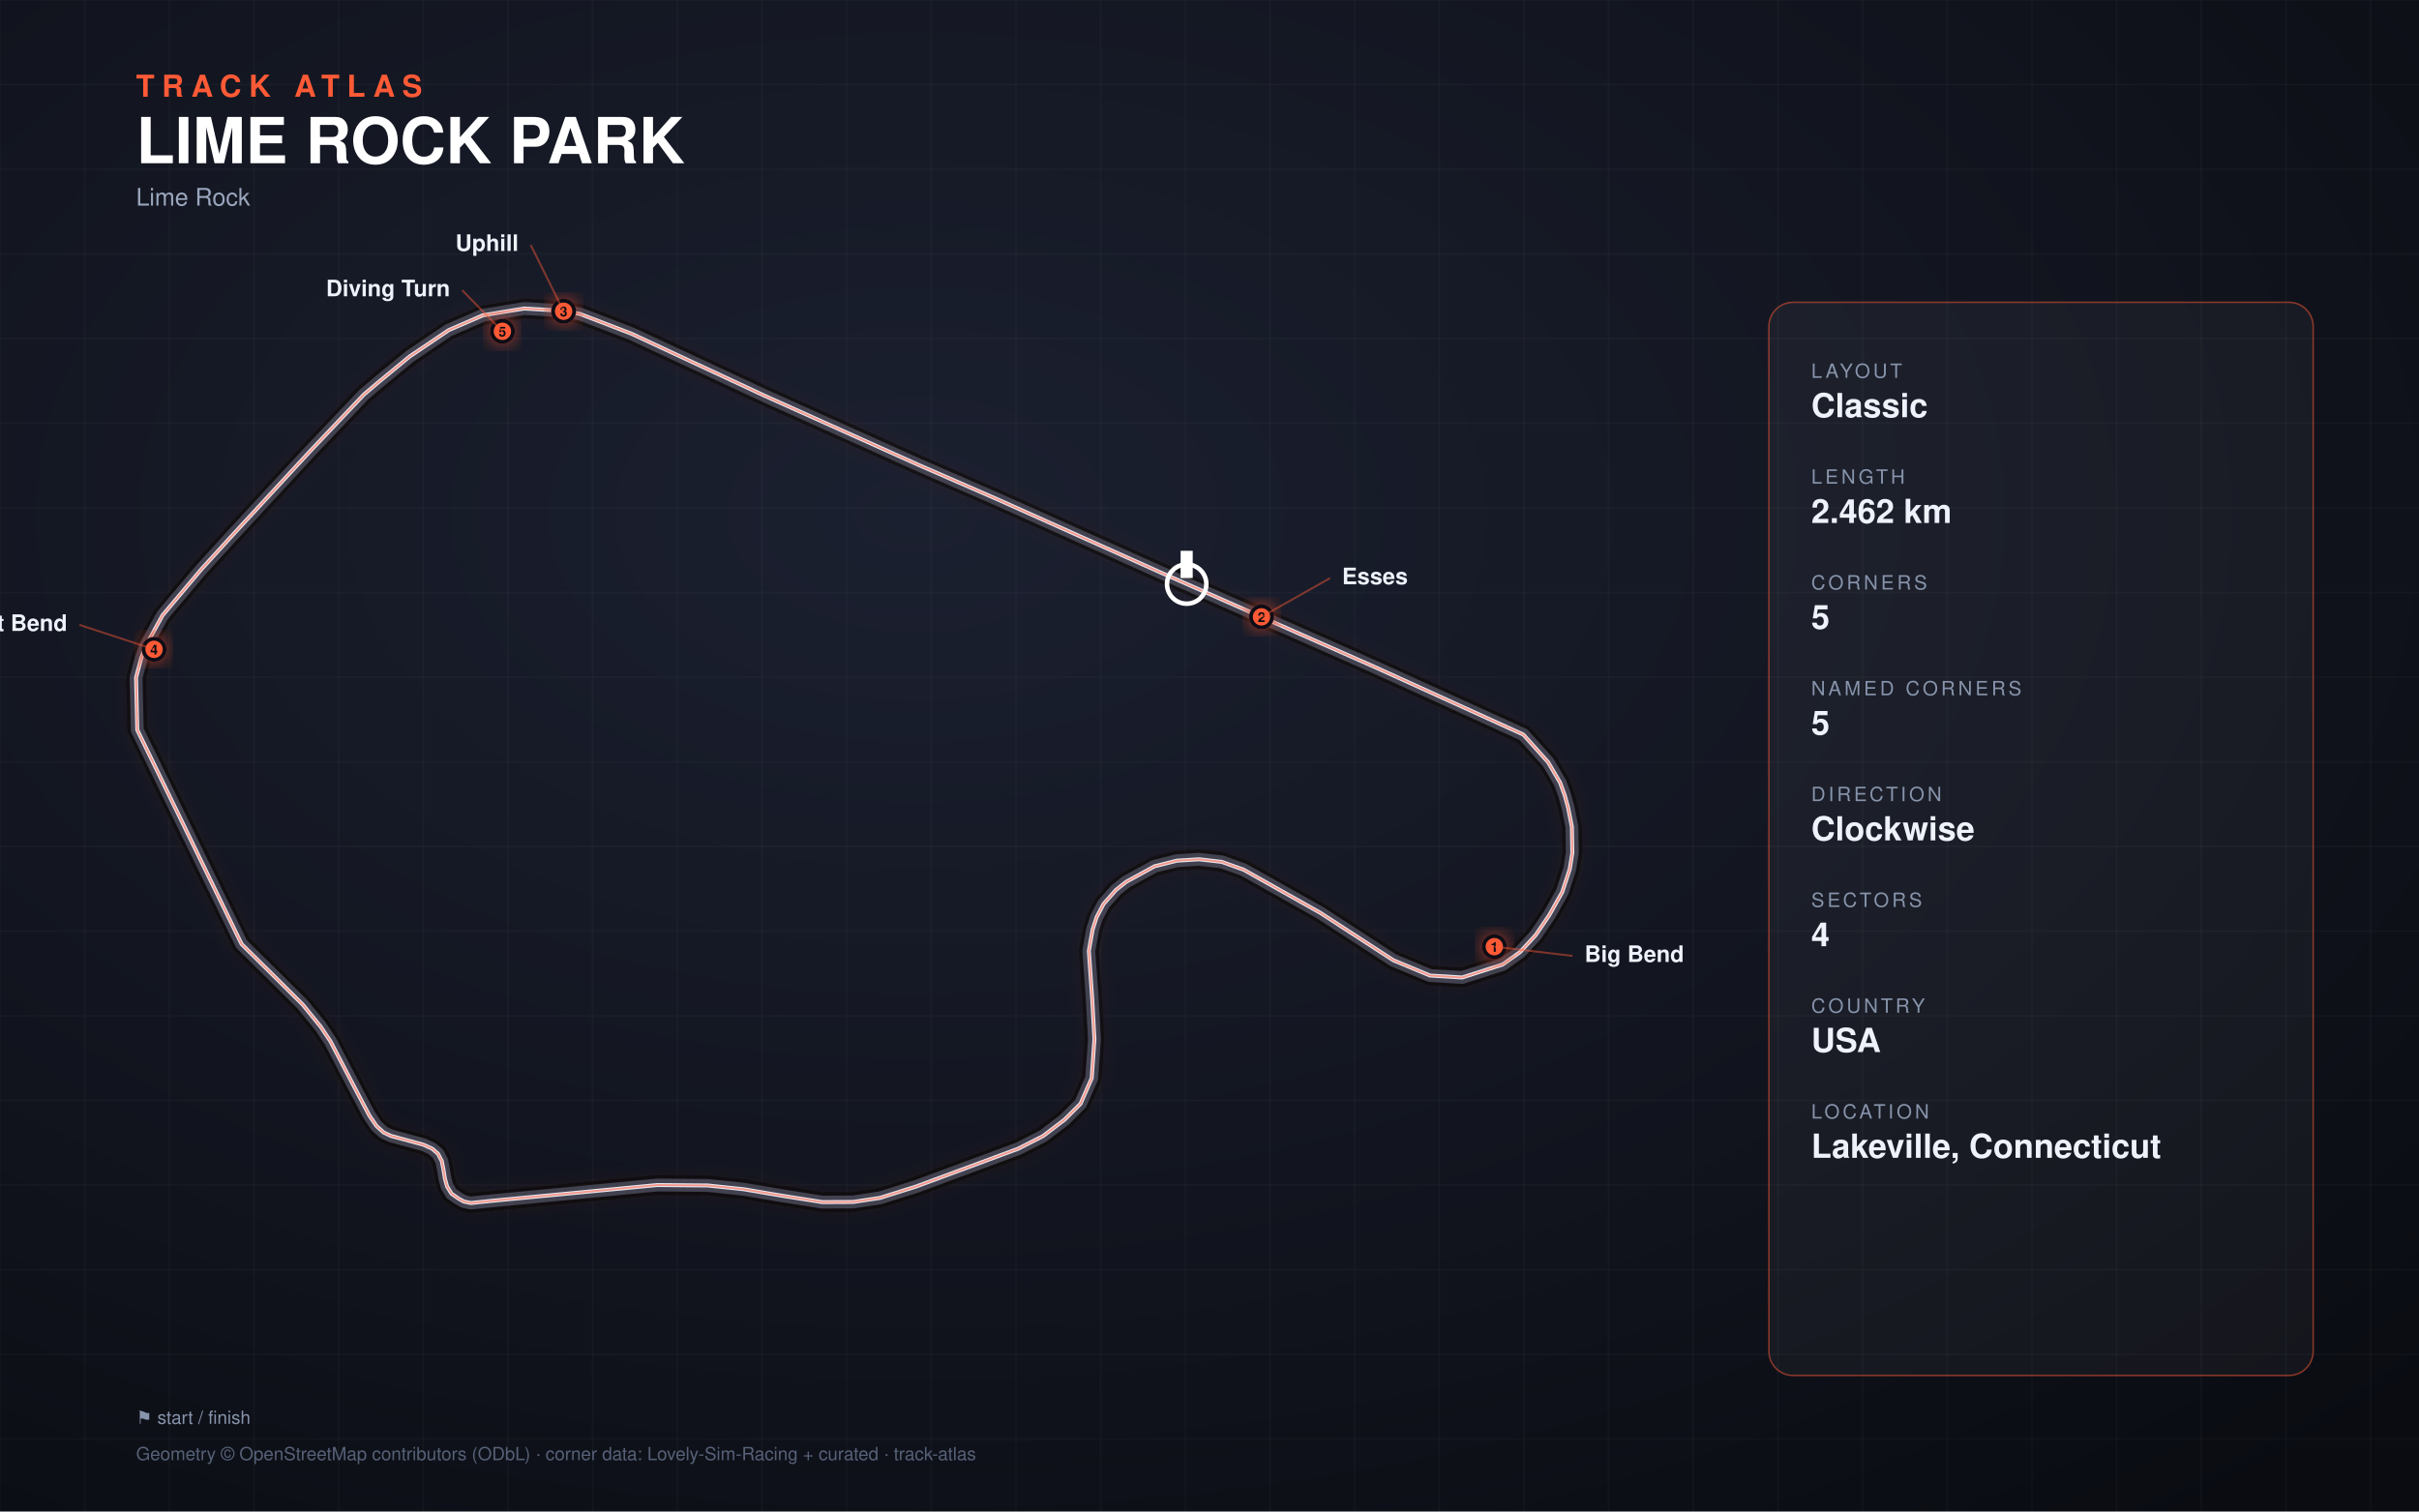
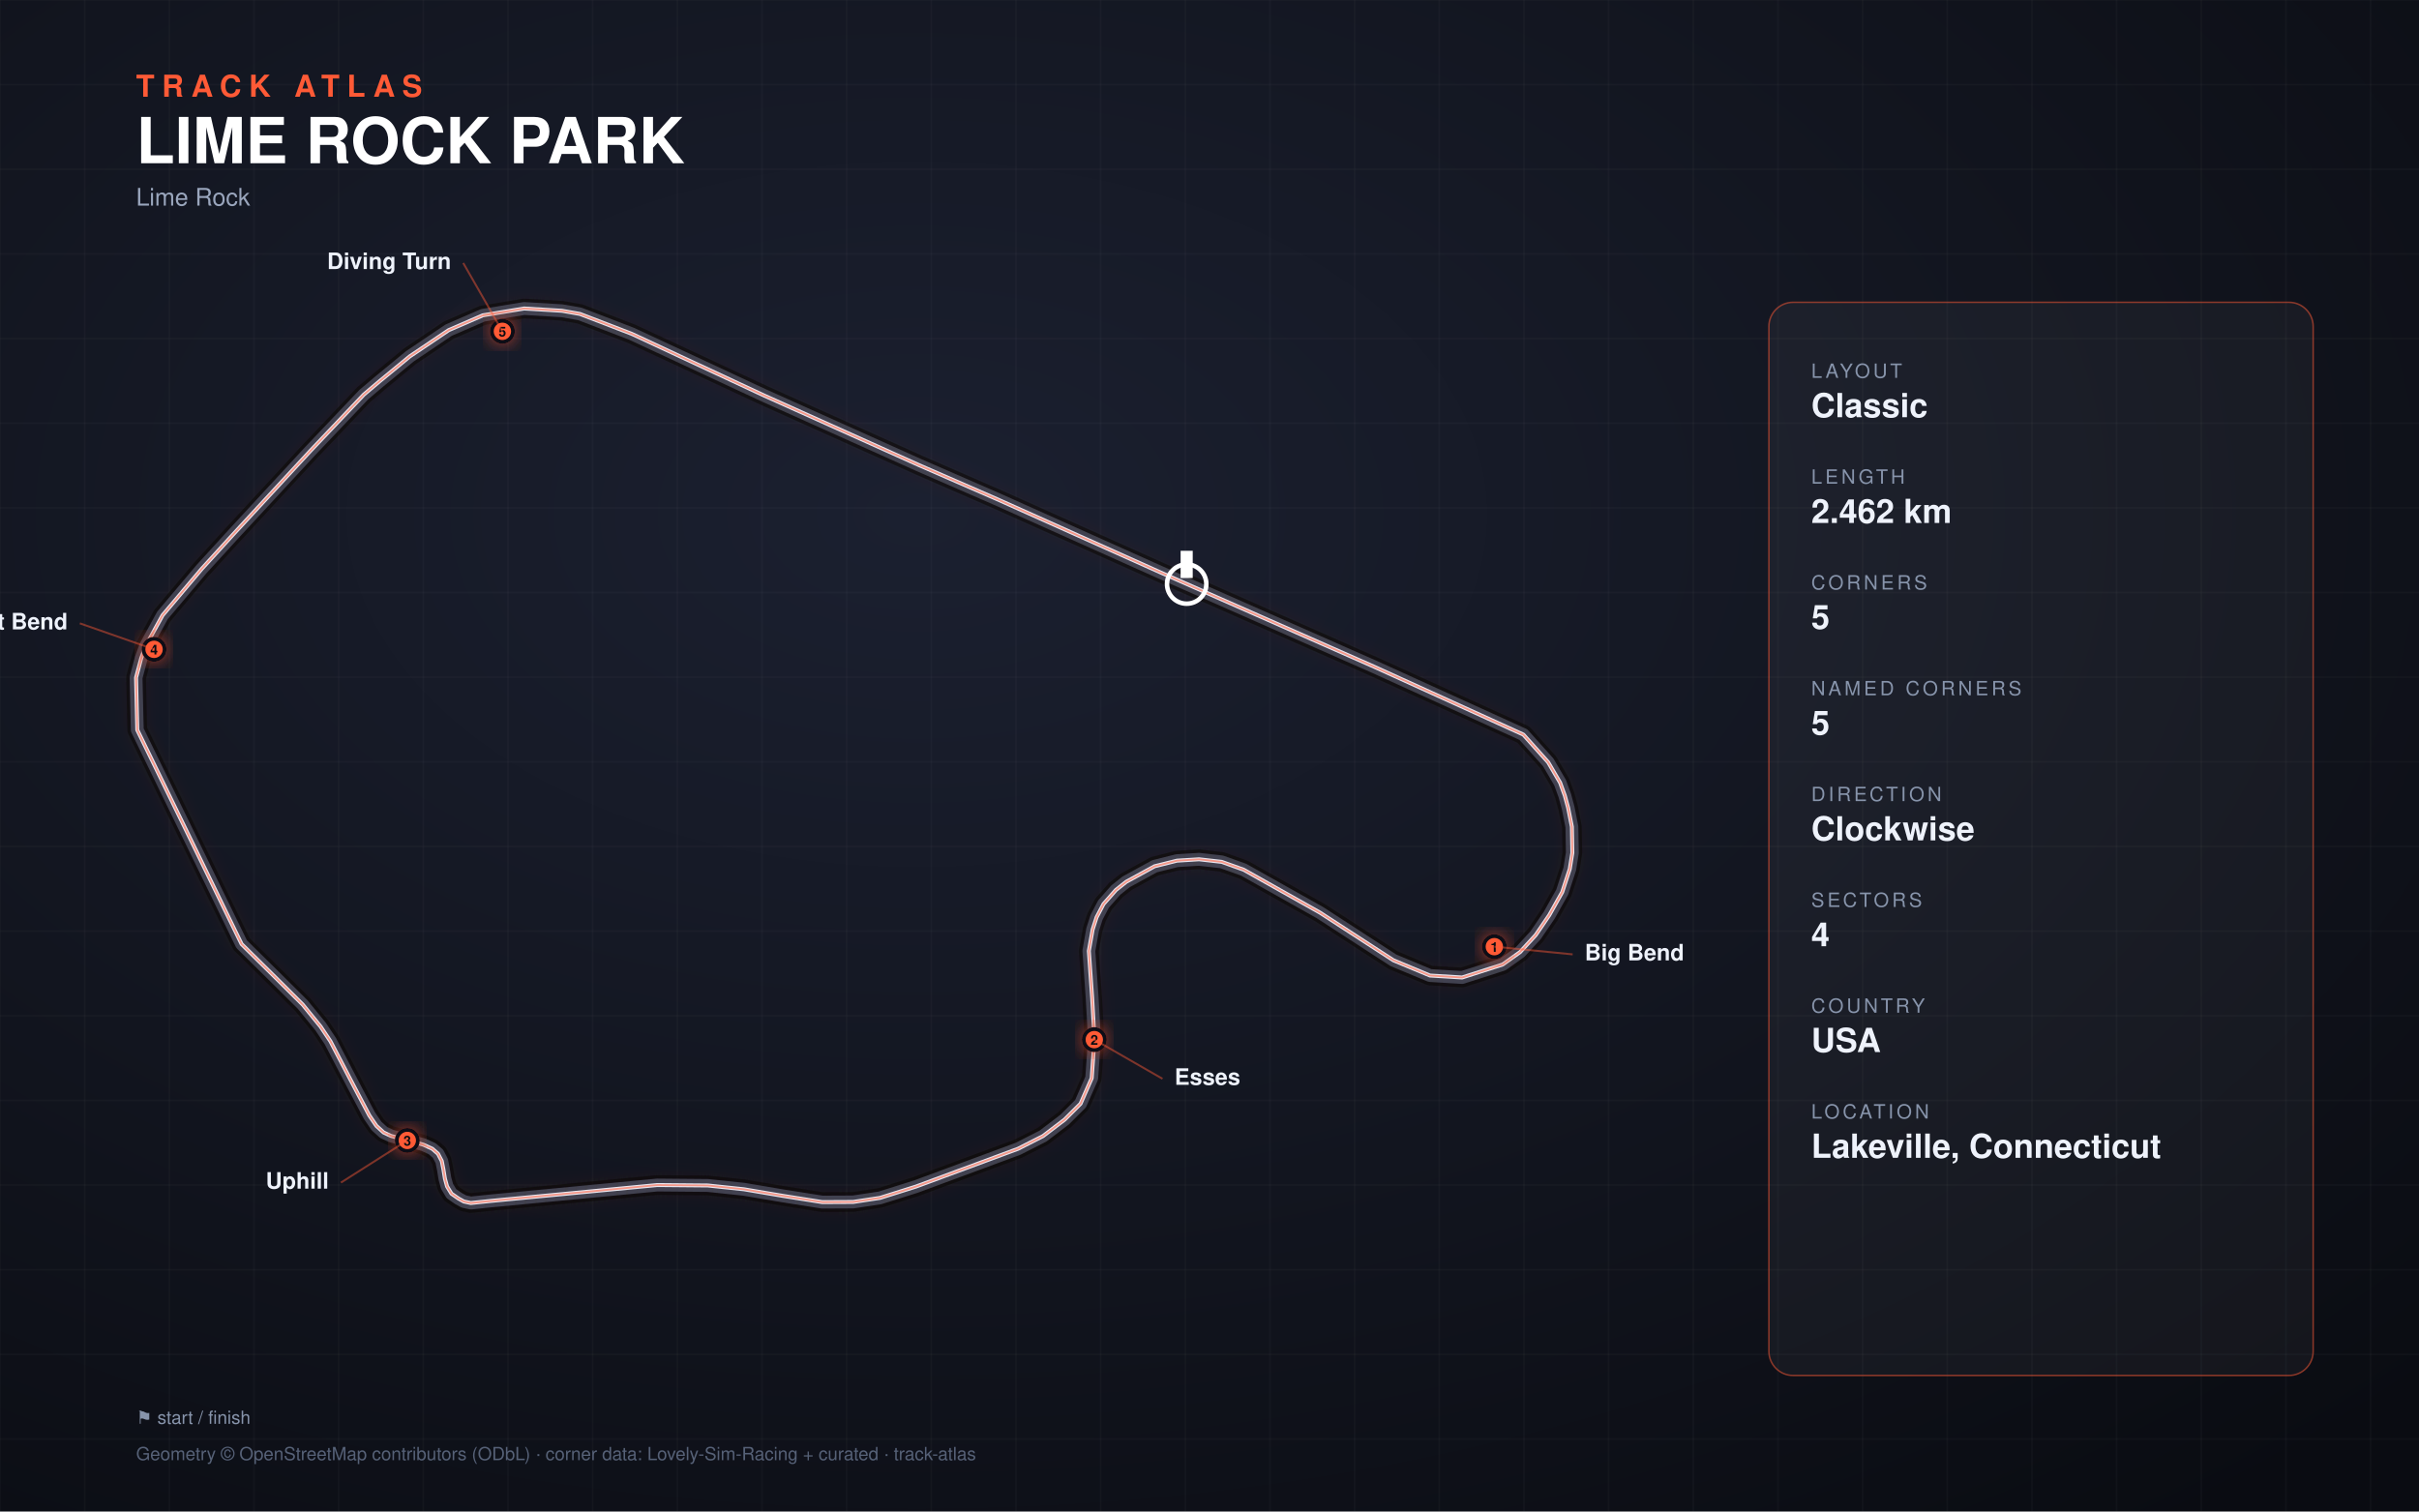
<svg xmlns="http://www.w3.org/2000/svg" width="1600" height="1000" viewBox="0 0 1600 1000" font-family="Helvetica, Arial, sans-serif">
  <defs>
    <radialGradient id="bg" cx="38%" cy="34%" r="85%">
      <stop offset="0%" stop-color="#1b2030" />
      <stop offset="55%" stop-color="#12151f" />
      <stop offset="100%" stop-color="#0a0c12" />
    </radialGradient>
    <linearGradient id="accent" x1="0" y1="0" x2="1" y2="1">
      <stop offset="0%" stop-color="#ff5a36" />
      <stop offset="100%" stop-color="#ffffff" />
    </linearGradient>
    <filter id="glow" x="-40%" y="-40%" width="180%" height="180%">
      <feGaussianBlur stdDeviation="6" result="b" />
      <feMerge>
        <feMergeNode in="b" />
        <feMergeNode in="SourceGraphic" />
      </feMerge>
    </filter>
  </defs>
  <rect width="1600" height="1000" fill="url(#bg)" />
  <line x1="0" y1="0" x2="0" y2="1000" stroke="#ffffff" stroke-opacity="0.025" />
  <line x1="56" y1="0" x2="56" y2="1000" stroke="#ffffff" stroke-opacity="0.025" />
  <line x1="112" y1="0" x2="112" y2="1000" stroke="#ffffff" stroke-opacity="0.025" />
  <line x1="168" y1="0" x2="168" y2="1000" stroke="#ffffff" stroke-opacity="0.025" />
  <line x1="224" y1="0" x2="224" y2="1000" stroke="#ffffff" stroke-opacity="0.025" />
  <line x1="280" y1="0" x2="280" y2="1000" stroke="#ffffff" stroke-opacity="0.025" />
  <line x1="336" y1="0" x2="336" y2="1000" stroke="#ffffff" stroke-opacity="0.025" />
  <line x1="392" y1="0" x2="392" y2="1000" stroke="#ffffff" stroke-opacity="0.025" />
  <line x1="448" y1="0" x2="448" y2="1000" stroke="#ffffff" stroke-opacity="0.025" />
  <line x1="504" y1="0" x2="504" y2="1000" stroke="#ffffff" stroke-opacity="0.025" />
  <line x1="560" y1="0" x2="560" y2="1000" stroke="#ffffff" stroke-opacity="0.025" />
  <line x1="616" y1="0" x2="616" y2="1000" stroke="#ffffff" stroke-opacity="0.025" />
  <line x1="672" y1="0" x2="672" y2="1000" stroke="#ffffff" stroke-opacity="0.025" />
  <line x1="728" y1="0" x2="728" y2="1000" stroke="#ffffff" stroke-opacity="0.025" />
  <line x1="784" y1="0" x2="784" y2="1000" stroke="#ffffff" stroke-opacity="0.025" />
  <line x1="840" y1="0" x2="840" y2="1000" stroke="#ffffff" stroke-opacity="0.025" />
  <line x1="896" y1="0" x2="896" y2="1000" stroke="#ffffff" stroke-opacity="0.025" />
  <line x1="952" y1="0" x2="952" y2="1000" stroke="#ffffff" stroke-opacity="0.025" />
  <line x1="1008" y1="0" x2="1008" y2="1000" stroke="#ffffff" stroke-opacity="0.025" />
  <line x1="1064" y1="0" x2="1064" y2="1000" stroke="#ffffff" stroke-opacity="0.025" />
  <line x1="1120" y1="0" x2="1120" y2="1000" stroke="#ffffff" stroke-opacity="0.025" />
  <line x1="1176" y1="0" x2="1176" y2="1000" stroke="#ffffff" stroke-opacity="0.025" />
  <line x1="1232" y1="0" x2="1232" y2="1000" stroke="#ffffff" stroke-opacity="0.025" />
  <line x1="1288" y1="0" x2="1288" y2="1000" stroke="#ffffff" stroke-opacity="0.025" />
  <line x1="1344" y1="0" x2="1344" y2="1000" stroke="#ffffff" stroke-opacity="0.025" />
  <line x1="1400" y1="0" x2="1400" y2="1000" stroke="#ffffff" stroke-opacity="0.025" />
  <line x1="1456" y1="0" x2="1456" y2="1000" stroke="#ffffff" stroke-opacity="0.025" />
  <line x1="1512" y1="0" x2="1512" y2="1000" stroke="#ffffff" stroke-opacity="0.025" />
  <line x1="1568" y1="0" x2="1568" y2="1000" stroke="#ffffff" stroke-opacity="0.025" />
  <line x1="0" y1="0" x2="1600" y2="0" stroke="#ffffff" stroke-opacity="0.025" />
  <line x1="0" y1="56" x2="1600" y2="56" stroke="#ffffff" stroke-opacity="0.025" />
  <line x1="0" y1="112" x2="1600" y2="112" stroke="#ffffff" stroke-opacity="0.025" />
  <line x1="0" y1="168" x2="1600" y2="168" stroke="#ffffff" stroke-opacity="0.025" />
  <line x1="0" y1="224" x2="1600" y2="224" stroke="#ffffff" stroke-opacity="0.025" />
  <line x1="0" y1="280" x2="1600" y2="280" stroke="#ffffff" stroke-opacity="0.025" />
  <line x1="0" y1="336" x2="1600" y2="336" stroke="#ffffff" stroke-opacity="0.025" />
  <line x1="0" y1="392" x2="1600" y2="392" stroke="#ffffff" stroke-opacity="0.025" />
  <line x1="0" y1="448" x2="1600" y2="448" stroke="#ffffff" stroke-opacity="0.025" />
  <line x1="0" y1="504" x2="1600" y2="504" stroke="#ffffff" stroke-opacity="0.025" />
  <line x1="0" y1="560" x2="1600" y2="560" stroke="#ffffff" stroke-opacity="0.025" />
  <line x1="0" y1="616" x2="1600" y2="616" stroke="#ffffff" stroke-opacity="0.025" />
  <line x1="0" y1="672" x2="1600" y2="672" stroke="#ffffff" stroke-opacity="0.025" />
  <line x1="0" y1="728" x2="1600" y2="728" stroke="#ffffff" stroke-opacity="0.025" />
  <line x1="0" y1="784" x2="1600" y2="784" stroke="#ffffff" stroke-opacity="0.025" />
  <line x1="0" y1="840" x2="1600" y2="840" stroke="#ffffff" stroke-opacity="0.025" />
  <line x1="0" y1="896" x2="1600" y2="896" stroke="#ffffff" stroke-opacity="0.025" />
  <line x1="0" y1="952" x2="1600" y2="952" stroke="#ffffff" stroke-opacity="0.025" />
  <path d="M 417.7,220.8 L 505.7,261.8 L 607.8,307.7 L 659.4,330.2 L 767.8,378.8 L 908.9,441.1 L 1007.6,486.0 L 1024.0,504.3 L 1031.9,517.8 L 1035.0,526.3 L 1037.2,534.4 L 1039.7,547.0 L 1040.0,564.2 L 1038.3,574.9 L 1033.3,590.2 L 1024.7,605.5 L 1015.7,618.7 L 1005.4,629.9 L 993.9,638.1 L 967.1,646.7 L 945.8,645.4 L 921.6,635.3 L 873.1,603.8 L 822.6,575.4 L 808.1,570.2 L 793.1,568.5 L 778.5,569.4 L 763.7,573.1 L 744.9,583.4 L 738.1,588.8 L 729.9,598.1 L 725.3,606.9 L 722.7,615.0 L 720.2,629.1 L 722.4,660.3 L 723.9,687.5 L 722.1,713.3 L 714.7,730.2 L 704.2,740.7 L 689.9,751.6 L 673.4,760.0 L 605.9,785.0 L 582.1,792.5 L 564.3,795.2 L 543.9,795.3 L 518.0,791.2 L 492.0,786.8 L 468.2,784.3 L 434.8,784.0 L 324.8,794.5 L 311.4,795.9 L 306.8,794.9 L 303.2,792.9 L 298.6,789.7 L 295.7,784.9 L 294.3,779.8 L 293.3,773.7 L 292.2,768.1 L 289.7,763.3 L 285.9,760.0 L 280.0,757.3 L 265.6,753.4 L 258.6,751.5 L 253.7,749.2 L 249.0,744.9 L 244.3,738.0 L 234.7,719.8 L 218.5,688.8 L 212.0,679.1 L 200.2,664.6 L 182.0,646.5 L 159.8,624.6 L 90.8,482.9 L 90.0,448.3 L 93.4,435.5 L 96.4,427.3 L 107.5,407.1 L 133.3,376.5 L 154.1,353.7 L 205.1,298.5 L 240.7,261.0 L 251.1,252.2 L 271.0,235.8 L 296.8,218.4 L 319.4,208.6 L 346.7,204.1 L 371.7,205.6 L 383.6,207.7 L 417.7,220.8 Z" fill="none" stroke="#000000" stroke-opacity="0.5" stroke-width="13" stroke-linejoin="round" stroke-linecap="round" />
  <path d="M 417.7,220.8 L 505.7,261.8 L 607.8,307.7 L 659.4,330.2 L 767.8,378.8 L 908.9,441.1 L 1007.6,486.0 L 1024.0,504.3 L 1031.9,517.8 L 1035.0,526.3 L 1037.2,534.4 L 1039.7,547.0 L 1040.0,564.2 L 1038.3,574.9 L 1033.3,590.2 L 1024.7,605.5 L 1015.7,618.7 L 1005.4,629.9 L 993.9,638.1 L 967.1,646.7 L 945.8,645.4 L 921.6,635.3 L 873.1,603.8 L 822.6,575.4 L 808.1,570.2 L 793.1,568.5 L 778.5,569.4 L 763.7,573.1 L 744.9,583.4 L 738.1,588.8 L 729.9,598.1 L 725.3,606.9 L 722.7,615.0 L 720.2,629.1 L 722.4,660.3 L 723.9,687.5 L 722.1,713.3 L 714.7,730.2 L 704.2,740.7 L 689.9,751.6 L 673.4,760.0 L 605.9,785.0 L 582.1,792.5 L 564.3,795.2 L 543.9,795.3 L 518.0,791.2 L 492.0,786.8 L 468.2,784.3 L 434.8,784.0 L 324.8,794.5 L 311.4,795.9 L 306.8,794.9 L 303.2,792.9 L 298.6,789.7 L 295.7,784.9 L 294.3,779.8 L 293.3,773.7 L 292.2,768.1 L 289.7,763.3 L 285.9,760.0 L 280.0,757.3 L 265.6,753.4 L 258.6,751.5 L 253.7,749.2 L 249.0,744.9 L 244.3,738.0 L 234.7,719.8 L 218.5,688.8 L 212.0,679.1 L 200.2,664.6 L 182.0,646.5 L 159.8,624.6 L 90.8,482.9 L 90.0,448.3 L 93.4,435.5 L 96.4,427.3 L 107.5,407.1 L 133.3,376.5 L 154.1,353.7 L 205.1,298.5 L 240.7,261.0 L 251.1,252.2 L 271.0,235.8 L 296.8,218.4 L 319.4,208.6 L 346.7,204.1 L 371.7,205.6 L 383.6,207.7 L 417.7,220.8 Z" fill="none" stroke="#39404f" stroke-width="8.5" stroke-linejoin="round" stroke-linecap="round" />
  <path d="M 417.7,220.8 L 505.7,261.8 L 607.8,307.7 L 659.4,330.2 L 767.8,378.8 L 908.9,441.1 L 1007.6,486.0 L 1024.0,504.3 L 1031.9,517.8 L 1035.0,526.3 L 1037.2,534.4 L 1039.7,547.0 L 1040.0,564.2 L 1038.3,574.9 L 1033.3,590.2 L 1024.7,605.5 L 1015.7,618.7 L 1005.4,629.9 L 993.9,638.1 L 967.1,646.7 L 945.8,645.4 L 921.6,635.3 L 873.1,603.8 L 822.6,575.4 L 808.1,570.2 L 793.1,568.5 L 778.5,569.4 L 763.7,573.1 L 744.9,583.4 L 738.1,588.8 L 729.9,598.1 L 725.3,606.9 L 722.7,615.0 L 720.2,629.1 L 722.4,660.3 L 723.9,687.5 L 722.1,713.3 L 714.7,730.2 L 704.2,740.7 L 689.9,751.6 L 673.4,760.0 L 605.9,785.0 L 582.1,792.5 L 564.3,795.2 L 543.9,795.3 L 518.0,791.2 L 492.0,786.8 L 468.2,784.3 L 434.8,784.0 L 324.8,794.5 L 311.4,795.9 L 306.8,794.9 L 303.2,792.9 L 298.6,789.7 L 295.7,784.9 L 294.3,779.8 L 293.3,773.7 L 292.2,768.1 L 289.7,763.3 L 285.9,760.0 L 280.0,757.3 L 265.6,753.4 L 258.6,751.5 L 253.7,749.2 L 249.0,744.9 L 244.3,738.0 L 234.7,719.8 L 218.5,688.8 L 212.0,679.1 L 200.2,664.6 L 182.0,646.5 L 159.8,624.6 L 90.8,482.9 L 90.0,448.3 L 93.4,435.5 L 96.4,427.3 L 107.5,407.1 L 133.3,376.5 L 154.1,353.7 L 205.1,298.5 L 240.7,261.0 L 251.1,252.2 L 271.0,235.8 L 296.8,218.4 L 319.4,208.6 L 346.7,204.1 L 371.7,205.6 L 383.6,207.7 L 417.7,220.8 Z" fill="none" stroke="#e7edf8" stroke-width="2.6" stroke-linejoin="round" stroke-linecap="round" />
  <path d="M 417.7,220.8 L 505.7,261.8 L 607.8,307.7 L 659.4,330.2 L 767.8,378.8 L 908.9,441.1 L 1007.6,486.0 L 1024.0,504.3 L 1031.9,517.8 L 1035.0,526.3 L 1037.2,534.4 L 1039.7,547.0 L 1040.0,564.2 L 1038.3,574.9 L 1033.3,590.2 L 1024.7,605.5 L 1015.7,618.7 L 1005.4,629.9 L 993.9,638.1 L 967.1,646.7 L 945.8,645.4 L 921.6,635.3 L 873.1,603.8 L 822.6,575.4 L 808.1,570.2 L 793.1,568.5 L 778.5,569.4 L 763.7,573.1 L 744.9,583.4 L 738.1,588.8 L 729.9,598.1 L 725.3,606.9 L 722.7,615.0 L 720.2,629.1 L 722.4,660.3 L 723.9,687.5 L 722.1,713.3 L 714.7,730.2 L 704.2,740.7 L 689.9,751.6 L 673.4,760.0 L 605.9,785.0 L 582.1,792.5 L 564.3,795.2 L 543.9,795.3 L 518.0,791.2 L 492.0,786.8 L 468.2,784.3 L 434.8,784.0 L 324.8,794.5 L 311.4,795.9 L 306.8,794.9 L 303.2,792.9 L 298.6,789.7 L 295.7,784.9 L 294.3,779.8 L 293.3,773.7 L 292.2,768.1 L 289.7,763.3 L 285.9,760.0 L 280.0,757.3 L 265.6,753.4 L 258.6,751.5 L 253.7,749.2 L 249.0,744.9 L 244.3,738.0 L 234.7,719.8 L 218.5,688.8 L 212.0,679.1 L 200.2,664.6 L 182.0,646.5 L 159.8,624.6 L 90.8,482.9 L 90.0,448.3 L 93.4,435.5 L 96.4,427.3 L 107.5,407.1 L 133.3,376.5 L 154.1,353.7 L 205.1,298.5 L 240.7,261.0 L 251.1,252.2 L 271.0,235.8 L 296.8,218.4 L 319.4,208.6 L 346.7,204.1 L 371.7,205.6 L 383.6,207.7 L 417.7,220.8 Z" fill="none" stroke="#ff5a36" stroke-opacity="0.55" stroke-width="1.2" stroke-linejoin="round" filter="url(#glow)" />
  <circle cx="784.9" cy="386.4" r="13" fill="none" stroke="#ffffff" stroke-width="3" />
  <rect x="780.9" y="364.4" width="8" height="18" fill="#ffffff" />
  <circle cx="988.4" cy="626.3" r="7" fill="#ff5a36" stroke="#0a0c12" stroke-width="2.5" filter="url(#glow)" />
  <text x="988.4" y="629.7" font-size="9" font-weight="700" fill="#0a0c12" text-anchor="middle">1</text>
-   <circle cx="834.4" cy="408.1" r="7" fill="#ff5a36" stroke="#0a0c12" stroke-width="2.5" filter="url(#glow)" />
-   <text x="834.4" y="411.5" font-size="9" font-weight="700" fill="#0a0c12" text-anchor="middle">2</text>
-   <circle cx="372.8" cy="205.9" r="7" fill="#ff5a36" stroke="#0a0c12" stroke-width="2.5" filter="url(#glow)" />
-   <text x="372.8" y="209.3" font-size="9" font-weight="700" fill="#0a0c12" text-anchor="middle">3</text>
+   <circle cx="723.8" cy="687.8" r="7" fill="#ff5a36" stroke="#0a0c12" stroke-width="2.5" filter="url(#glow)" />
+   <text x="723.8" y="691.2" font-size="9" font-weight="700" fill="#0a0c12" text-anchor="middle">2</text>
+   <circle cx="269.4" cy="754.5" r="7" fill="#ff5a36" stroke="#0a0c12" stroke-width="2.5" filter="url(#glow)" />
+   <text x="269.4" y="757.9" font-size="9" font-weight="700" fill="#0a0c12" text-anchor="middle">3</text>
  <circle cx="101.9" cy="429.6" r="7" fill="#ff5a36" stroke="#0a0c12" stroke-width="2.5" filter="url(#glow)" />
  <text x="101.9" y="433.0" font-size="9" font-weight="700" fill="#0a0c12" text-anchor="middle">4</text>
  <circle cx="332.3" cy="219.2" r="7" fill="#ff5a36" stroke="#0a0c12" stroke-width="2.5" filter="url(#glow)" />
  <text x="332.3" y="222.6" font-size="9" font-weight="700" fill="#0a0c12" text-anchor="middle">5</text>
-   <line x1="988.4" y1="626.3" x2="1040.1" y2="632.4" stroke="#ff5a36" stroke-opacity="0.45" stroke-width="1.3" />
-   <text x="1048.1" y="636.4" font-size="15" font-weight="600" fill="#eef2fb" text-anchor="start">Big Bend</text>
-   <line x1="834.4" y1="408.1" x2="879.7" y2="382.5" stroke="#ff5a36" stroke-opacity="0.45" stroke-width="1.3" />
-   <text x="887.7" y="386.5" font-size="15" font-weight="600" fill="#eef2fb" text-anchor="start">Esses</text>
-   <line x1="372.8" y1="205.9" x2="351.0" y2="162.0" stroke="#ff5a36" stroke-opacity="0.45" stroke-width="1.3" />
-   <text x="343.0" y="166.0" font-size="15" font-weight="600" fill="#eef2fb" text-anchor="end">Uphill</text>
-   <line x1="101.9" y1="429.6" x2="52.5" y2="413.4" stroke="#ff5a36" stroke-opacity="0.45" stroke-width="1.3" />
-   <text x="44.5" y="417.4" font-size="15" font-weight="600" fill="#eef2fb" text-anchor="end">West Bend</text>
-   <line x1="332.3" y1="219.2" x2="305.7" y2="192.0" stroke="#ff5a36" stroke-opacity="0.45" stroke-width="1.3" />
-   <text x="297.7" y="196.0" font-size="15" font-weight="600" fill="#eef2fb" text-anchor="end">Diving Turn</text>
+   <line x1="988.4" y1="626.3" x2="1040.2" y2="631.4" stroke="#ff5a36" stroke-opacity="0.45" stroke-width="1.3" />
+   <text x="1048.2" y="635.4" font-size="15" font-weight="600" fill="#eef2fb" text-anchor="start">Big Bend</text>
+   <line x1="723.8" y1="687.8" x2="768.9" y2="713.7" stroke="#ff5a36" stroke-opacity="0.45" stroke-width="1.3" />
+   <text x="776.9" y="717.7" font-size="15" font-weight="600" fill="#eef2fb" text-anchor="start">Esses</text>
+   <line x1="269.4" y1="754.5" x2="225.5" y2="782.4" stroke="#ff5a36" stroke-opacity="0.45" stroke-width="1.3" />
+   <text x="217.5" y="786.4" font-size="15" font-weight="600" fill="#eef2fb" text-anchor="end">Uphill</text>
+   <line x1="101.9" y1="429.6" x2="52.8" y2="412.4" stroke="#ff5a36" stroke-opacity="0.45" stroke-width="1.3" />
+   <text x="44.8" y="416.4" font-size="15" font-weight="600" fill="#eef2fb" text-anchor="end">West Bend</text>
+   <line x1="332.3" y1="219.2" x2="306.4" y2="174.0" stroke="#ff5a36" stroke-opacity="0.45" stroke-width="1.3" />
+   <text x="298.4" y="178.0" font-size="15" font-weight="600" fill="#eef2fb" text-anchor="end">Diving Turn</text>
  <text x="90" y="64" font-size="20" letter-spacing="5" fill="#ff5a36" font-weight="700">TRACK ATLAS</text>
  <text x="90" y="108" font-size="42" font-weight="800" fill="#ffffff">LIME ROCK PARK</text>
  <text x="90" y="136" font-size="16" fill="#9aa6bd">Lime Rock</text>
  <rect x="1170" y="200" width="360" height="710" rx="16" fill="#ffffff" fill-opacity="0.04" stroke="#ff5a36" stroke-opacity="0.5" />
  <text x="1198" y="250" font-size="13" letter-spacing="2" fill="#8794ab">LAYOUT</text>
  <text x="1198" y="276" font-size="22" font-weight="700" fill="#eef2fb">Classic</text>
  <text x="1198" y="320" font-size="13" letter-spacing="2" fill="#8794ab">LENGTH</text>
  <text x="1198" y="346" font-size="22" font-weight="700" fill="#eef2fb">2.462 km</text>
  <text x="1198" y="390" font-size="13" letter-spacing="2" fill="#8794ab">CORNERS</text>
  <text x="1198" y="416" font-size="22" font-weight="700" fill="#eef2fb">5</text>
  <text x="1198" y="460" font-size="13" letter-spacing="2" fill="#8794ab">NAMED CORNERS</text>
  <text x="1198" y="486" font-size="22" font-weight="700" fill="#eef2fb">5</text>
  <text x="1198" y="530" font-size="13" letter-spacing="2" fill="#8794ab">DIRECTION</text>
  <text x="1198" y="556" font-size="22" font-weight="700" fill="#eef2fb">Clockwise</text>
  <text x="1198" y="600" font-size="13" letter-spacing="2" fill="#8794ab">SECTORS</text>
  <text x="1198" y="626" font-size="22" font-weight="700" fill="#eef2fb">4</text>
  <text x="1198" y="670" font-size="13" letter-spacing="2" fill="#8794ab">COUNTRY</text>
  <text x="1198" y="696" font-size="22" font-weight="700" fill="#eef2fb">USA</text>
  <text x="1198" y="740" font-size="13" letter-spacing="2" fill="#8794ab">LOCATION</text>
  <text x="1198" y="766" font-size="22" font-weight="700" fill="#eef2fb">Lakeville, Connecticut</text>
  <text x="90" y="966" font-size="12" fill="#566177">Geometry © OpenStreetMap contributors (ODbL) · corner data: Lovely-Sim-Racing + curated · track-atlas</text>
  <text x="90" y="942" font-size="12" fill="#8794ab">⚑ start / finish</text>
</svg>
